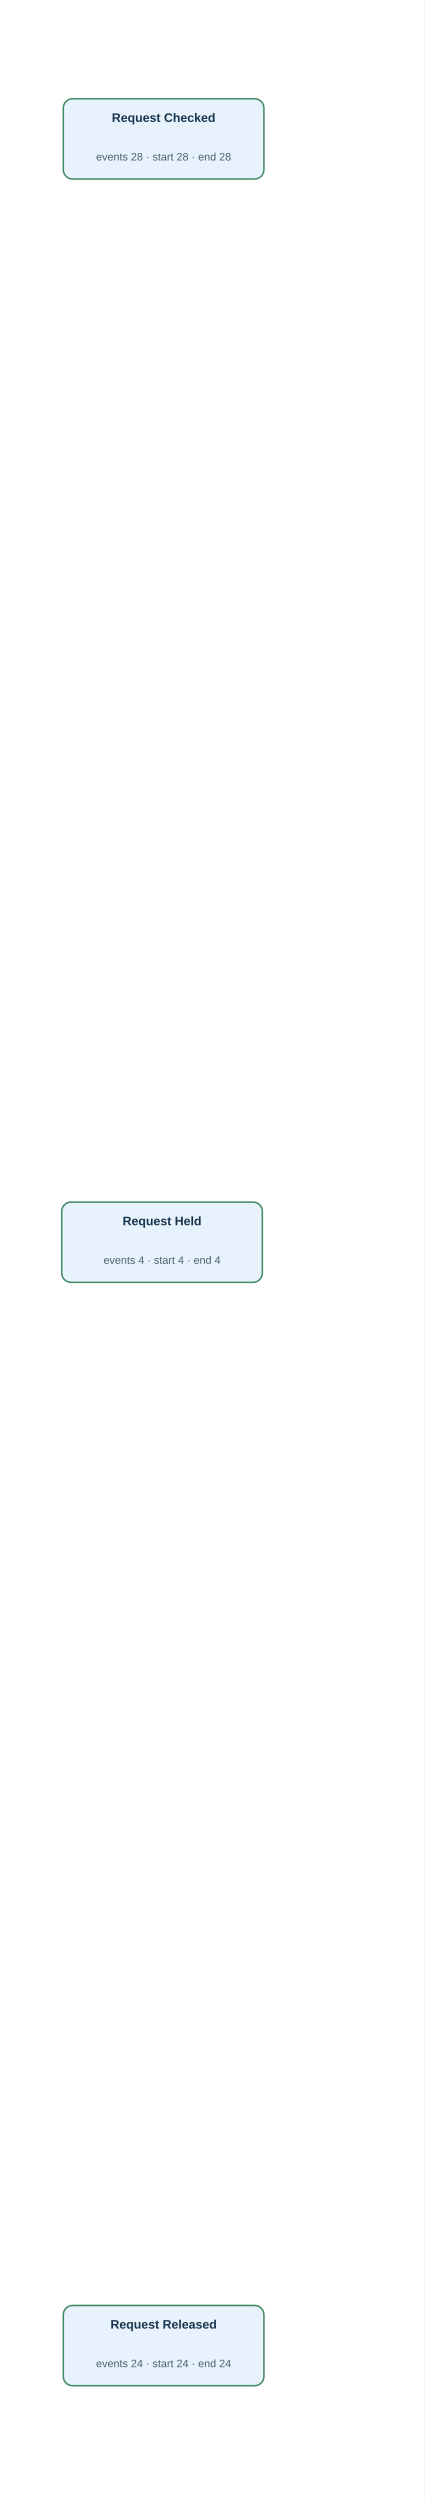
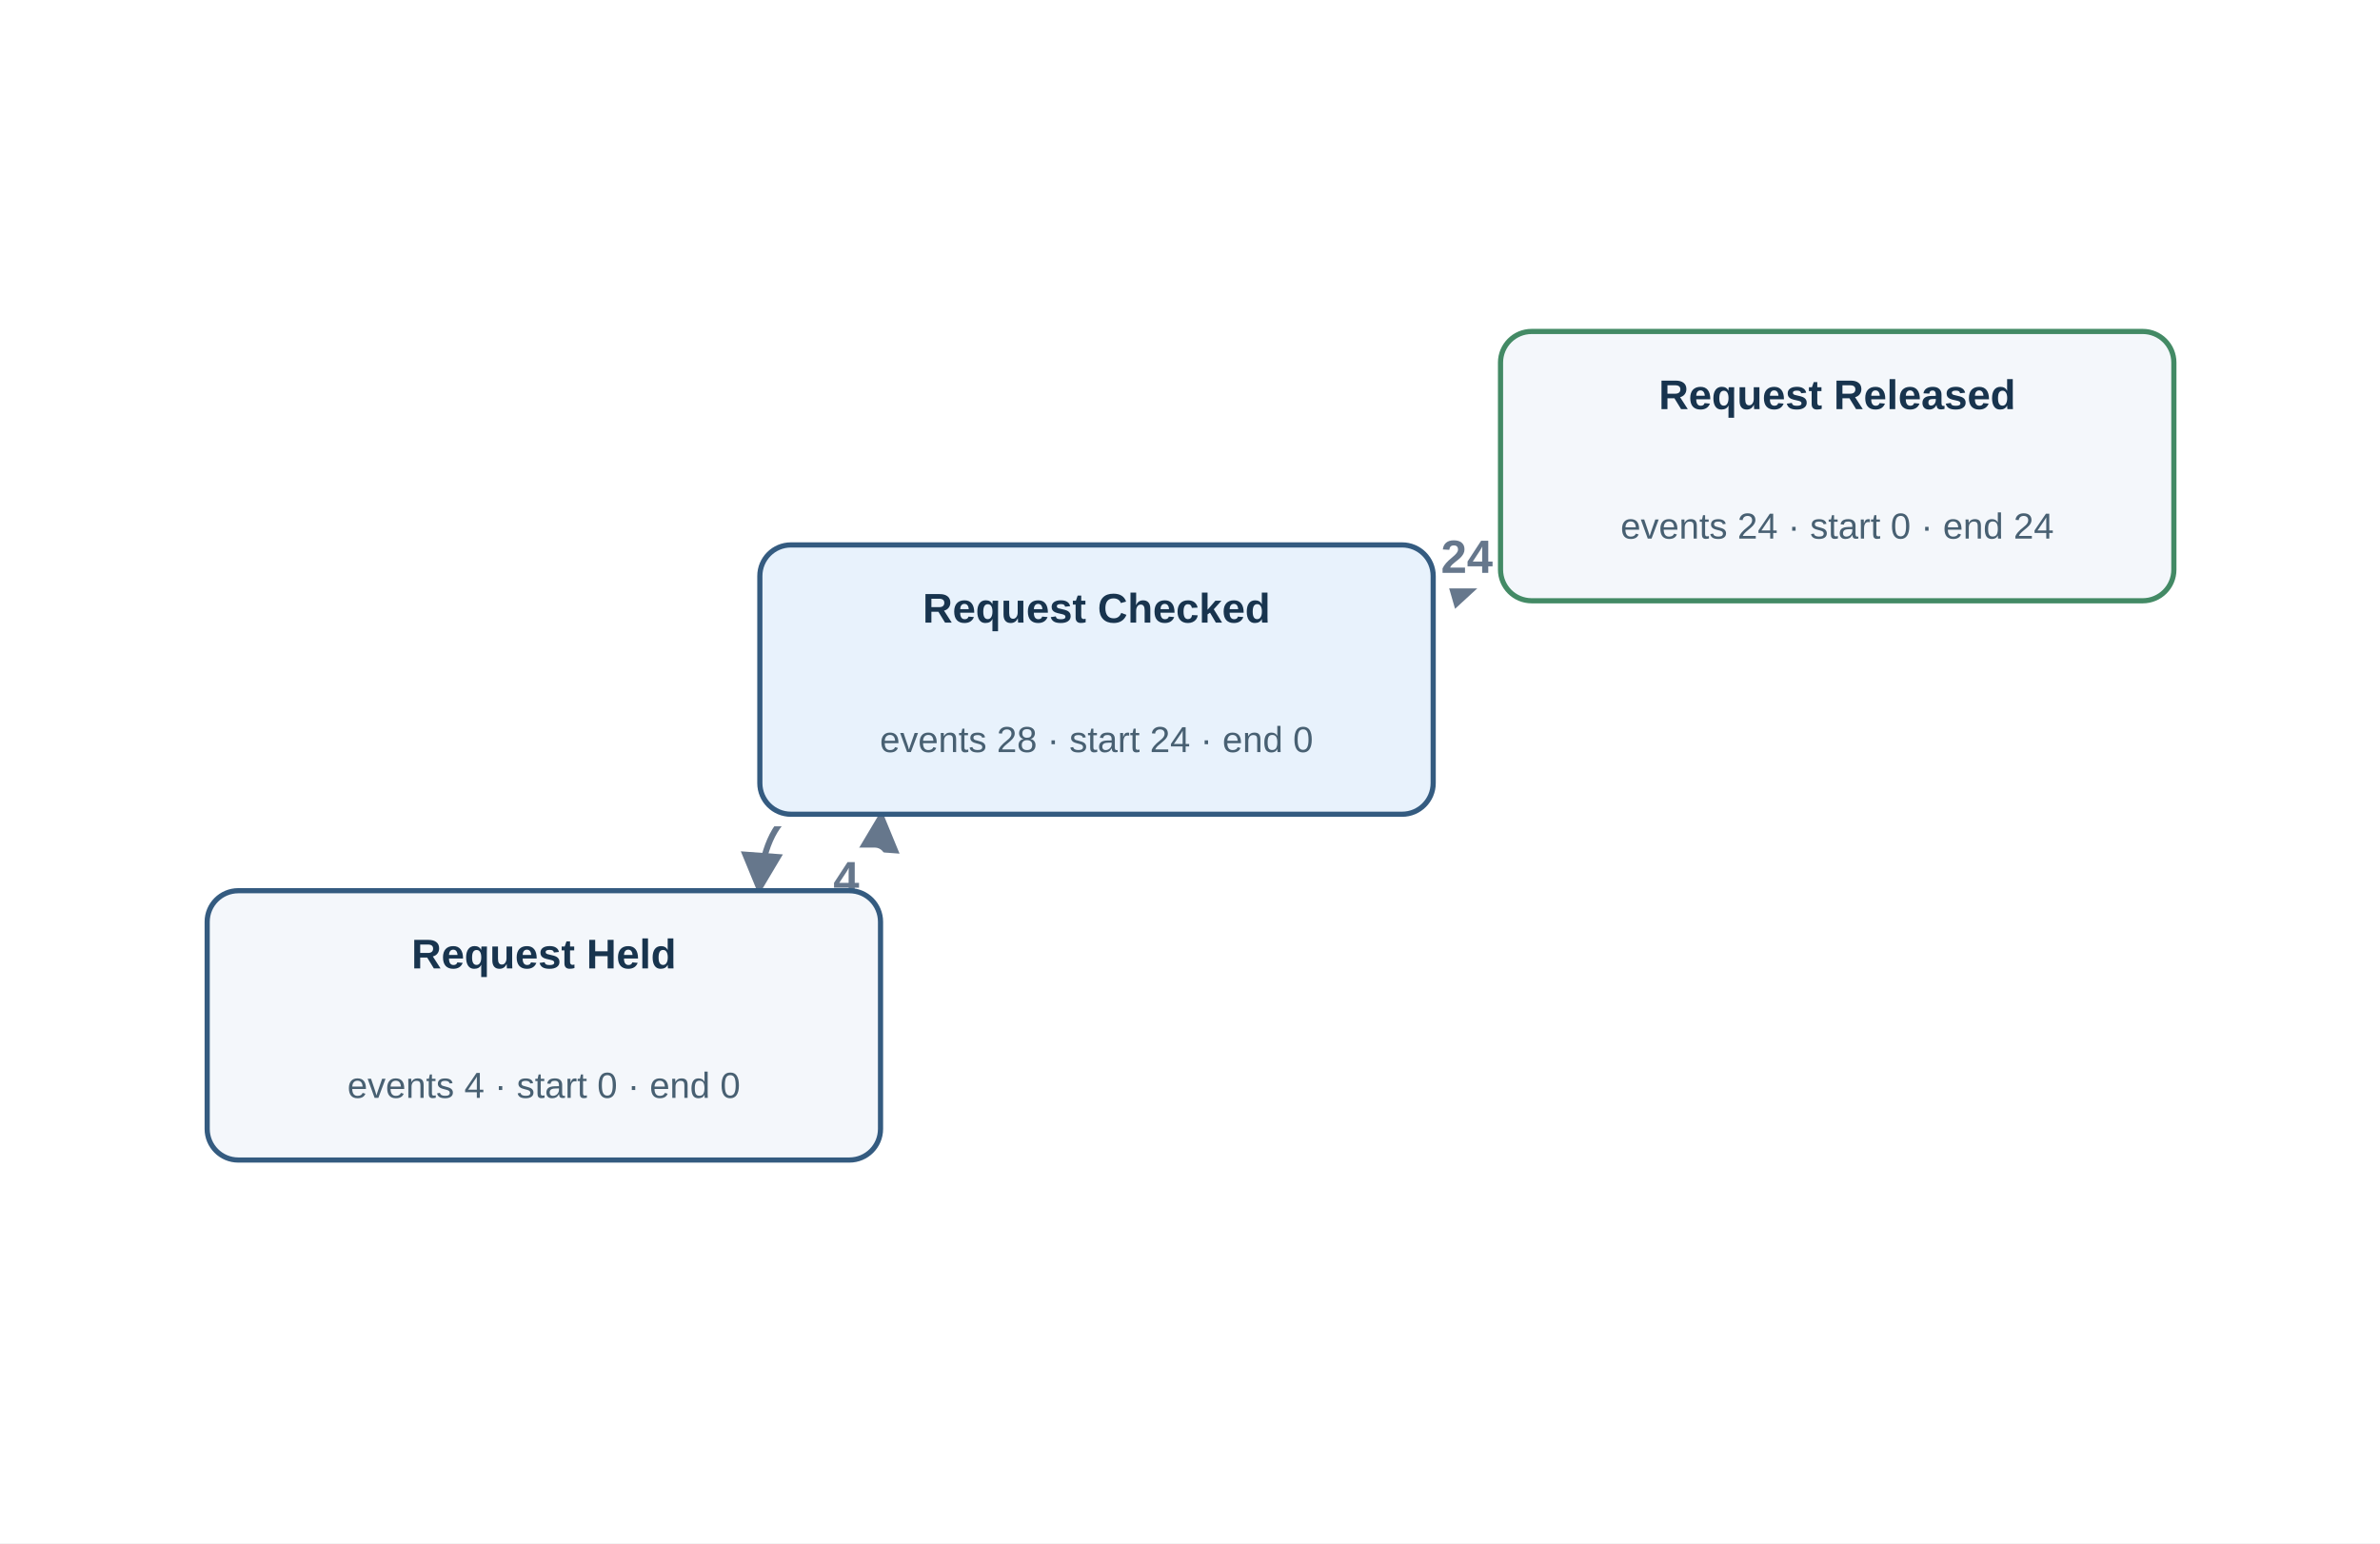
- <svg xmlns="http://www.w3.org/2000/svg" viewBox="0 0 550 3240" width="550" height="3240" role="img" aria-label="Gold directly follows graph">
+ <svg xmlns="http://www.w3.org/2000/svg" viewBox="0 0 919 596" width="919" height="596" role="img" aria-label="Gold directly follows graph">
  <defs>
    <marker id="arr" viewBox="0 0 10 10" refX="9" refY="5" markerWidth="7" markerHeight="7" orient="auto-start-reverse">
      <path d="M 0 0 L 10 5 L 0 10 z" fill="#66778c" />
    </marker>
  </defs>
-   <rect width="550" height="3239.88" fill="#fff" />
+   <rect width="919.404" height="595.967" fill="#fff" />
+   <g data-source="Request Checked" data-target="Request Held" data-edge="Request Checked → Request Held">
+     <path d="M 340.301 314.434 Q 296.545 296.988, 293.103 343.967" fill="none" stroke="#66778c" stroke-width="2.327" marker-end="url(#arr)" />
+     <rect x="291.624" y="295.094" width="30" height="24" rx="4" fill="white" />
+     <text x="306.624" y="313.094" text-anchor="middle" font-family="Arial,sans-serif" font-size="18" font-weight="700" fill="#66778c">4</text>
+   </g>
+   <g data-source="Request Checked" data-target="Request Released" data-edge="Request Checked → Request Released">
+     <path d="M 553.404 224.964 Q 566.404 221.217, 579.404 217.47" fill="none" stroke="#66778c" stroke-width="3.453" marker-end="url(#arr)" />
+     <rect x="546.404" y="203.217" width="40" height="24" rx="4" fill="white" />
+     <text x="566.404" y="221.217" text-anchor="middle" font-family="Arial,sans-serif" font-size="18" font-weight="700" fill="#66778c">24</text>
+   </g>
+   <g data-source="Request Held" data-target="Request Checked" data-edge="Request Held → Request Checked">
+     <path d="M 293.103 343.967 Q 336.859 361.414, 340.301 314.434" fill="none" stroke="#66778c" stroke-width="2.327" marker-end="url(#arr)" />
+     <rect x="311.781" y="327.308" width="30" height="24" rx="4" fill="white" />
+     <text x="326.781" y="345.308" text-anchor="middle" font-family="Arial,sans-serif" font-size="18" font-weight="700" fill="#66778c">4</text>
+   </g>
  <g data-activity="Request Checked">
-     <rect x="82.045" y="128.0" width="260" height="104" rx="12" fill="#e8f2fc" stroke="#438a65" stroke-width="2" />
-     <text x="212.045" y="158.0" text-anchor="middle" font-family="Arial,sans-serif" font-size="16" font-weight="600" fill="#18344e">Request Checked</text>
-     <text x="212.045" y="208.0" text-anchor="middle" font-family="Arial,sans-serif" font-size="14" fill="#486072">events 28 · start 28 · end 28</text>
+     <rect x="293.404" y="210.434" width="260" height="104" rx="12" fill="#e8f2fc" stroke="#345b80" stroke-width="2" />
+     <text x="423.404" y="240.434" text-anchor="middle" font-family="Arial,sans-serif" font-size="16" font-weight="600" fill="#18344e">Request Checked</text>
+     <text x="423.404" y="290.434" text-anchor="middle" font-family="Arial,sans-serif" font-size="14" fill="#486072">events 28 · start 24 · end 0</text>
  </g>
  <g data-activity="Request Held">
-     <rect x="80.0" y="1557.918" width="260" height="104" rx="12" fill="#e8f2fc" stroke="#438a65" stroke-width="2" />
-     <text x="210.0" y="1587.918" text-anchor="middle" font-family="Arial,sans-serif" font-size="16" font-weight="600" fill="#18344e">Request Held</text>
-     <text x="210.0" y="1637.918" text-anchor="middle" font-family="Arial,sans-serif" font-size="14" fill="#486072">events 4 · start 4 · end 4</text>
+     <rect x="80.0" y="343.967" width="260" height="104" rx="12" fill="#f4f7fb" stroke="#345b80" stroke-width="2" />
+     <text x="210.0" y="373.967" text-anchor="middle" font-family="Arial,sans-serif" font-size="16" font-weight="600" fill="#18344e">Request Held</text>
+     <text x="210.0" y="423.967" text-anchor="middle" font-family="Arial,sans-serif" font-size="14" fill="#486072">events 4 · start 0 · end 0</text>
  </g>
  <g data-activity="Request Released">
-     <rect x="82.043" y="2987.88" width="260" height="104" rx="12" fill="#e8f2fc" stroke="#438a65" stroke-width="2" />
-     <text x="212.043" y="3017.88" text-anchor="middle" font-family="Arial,sans-serif" font-size="16" font-weight="600" fill="#18344e">Request Released</text>
-     <text x="212.043" y="3067.88" text-anchor="middle" font-family="Arial,sans-serif" font-size="14" fill="#486072">events 24 · start 24 · end 24</text>
+     <rect x="579.404" y="128.0" width="260" height="104" rx="12" fill="#f4f7fb" stroke="#438a65" stroke-width="2" />
+     <text x="709.404" y="158.0" text-anchor="middle" font-family="Arial,sans-serif" font-size="16" font-weight="600" fill="#18344e">Request Released</text>
+     <text x="709.404" y="208.0" text-anchor="middle" font-family="Arial,sans-serif" font-size="14" fill="#486072">events 24 · start 0 · end 24</text>
  </g>
</svg>
